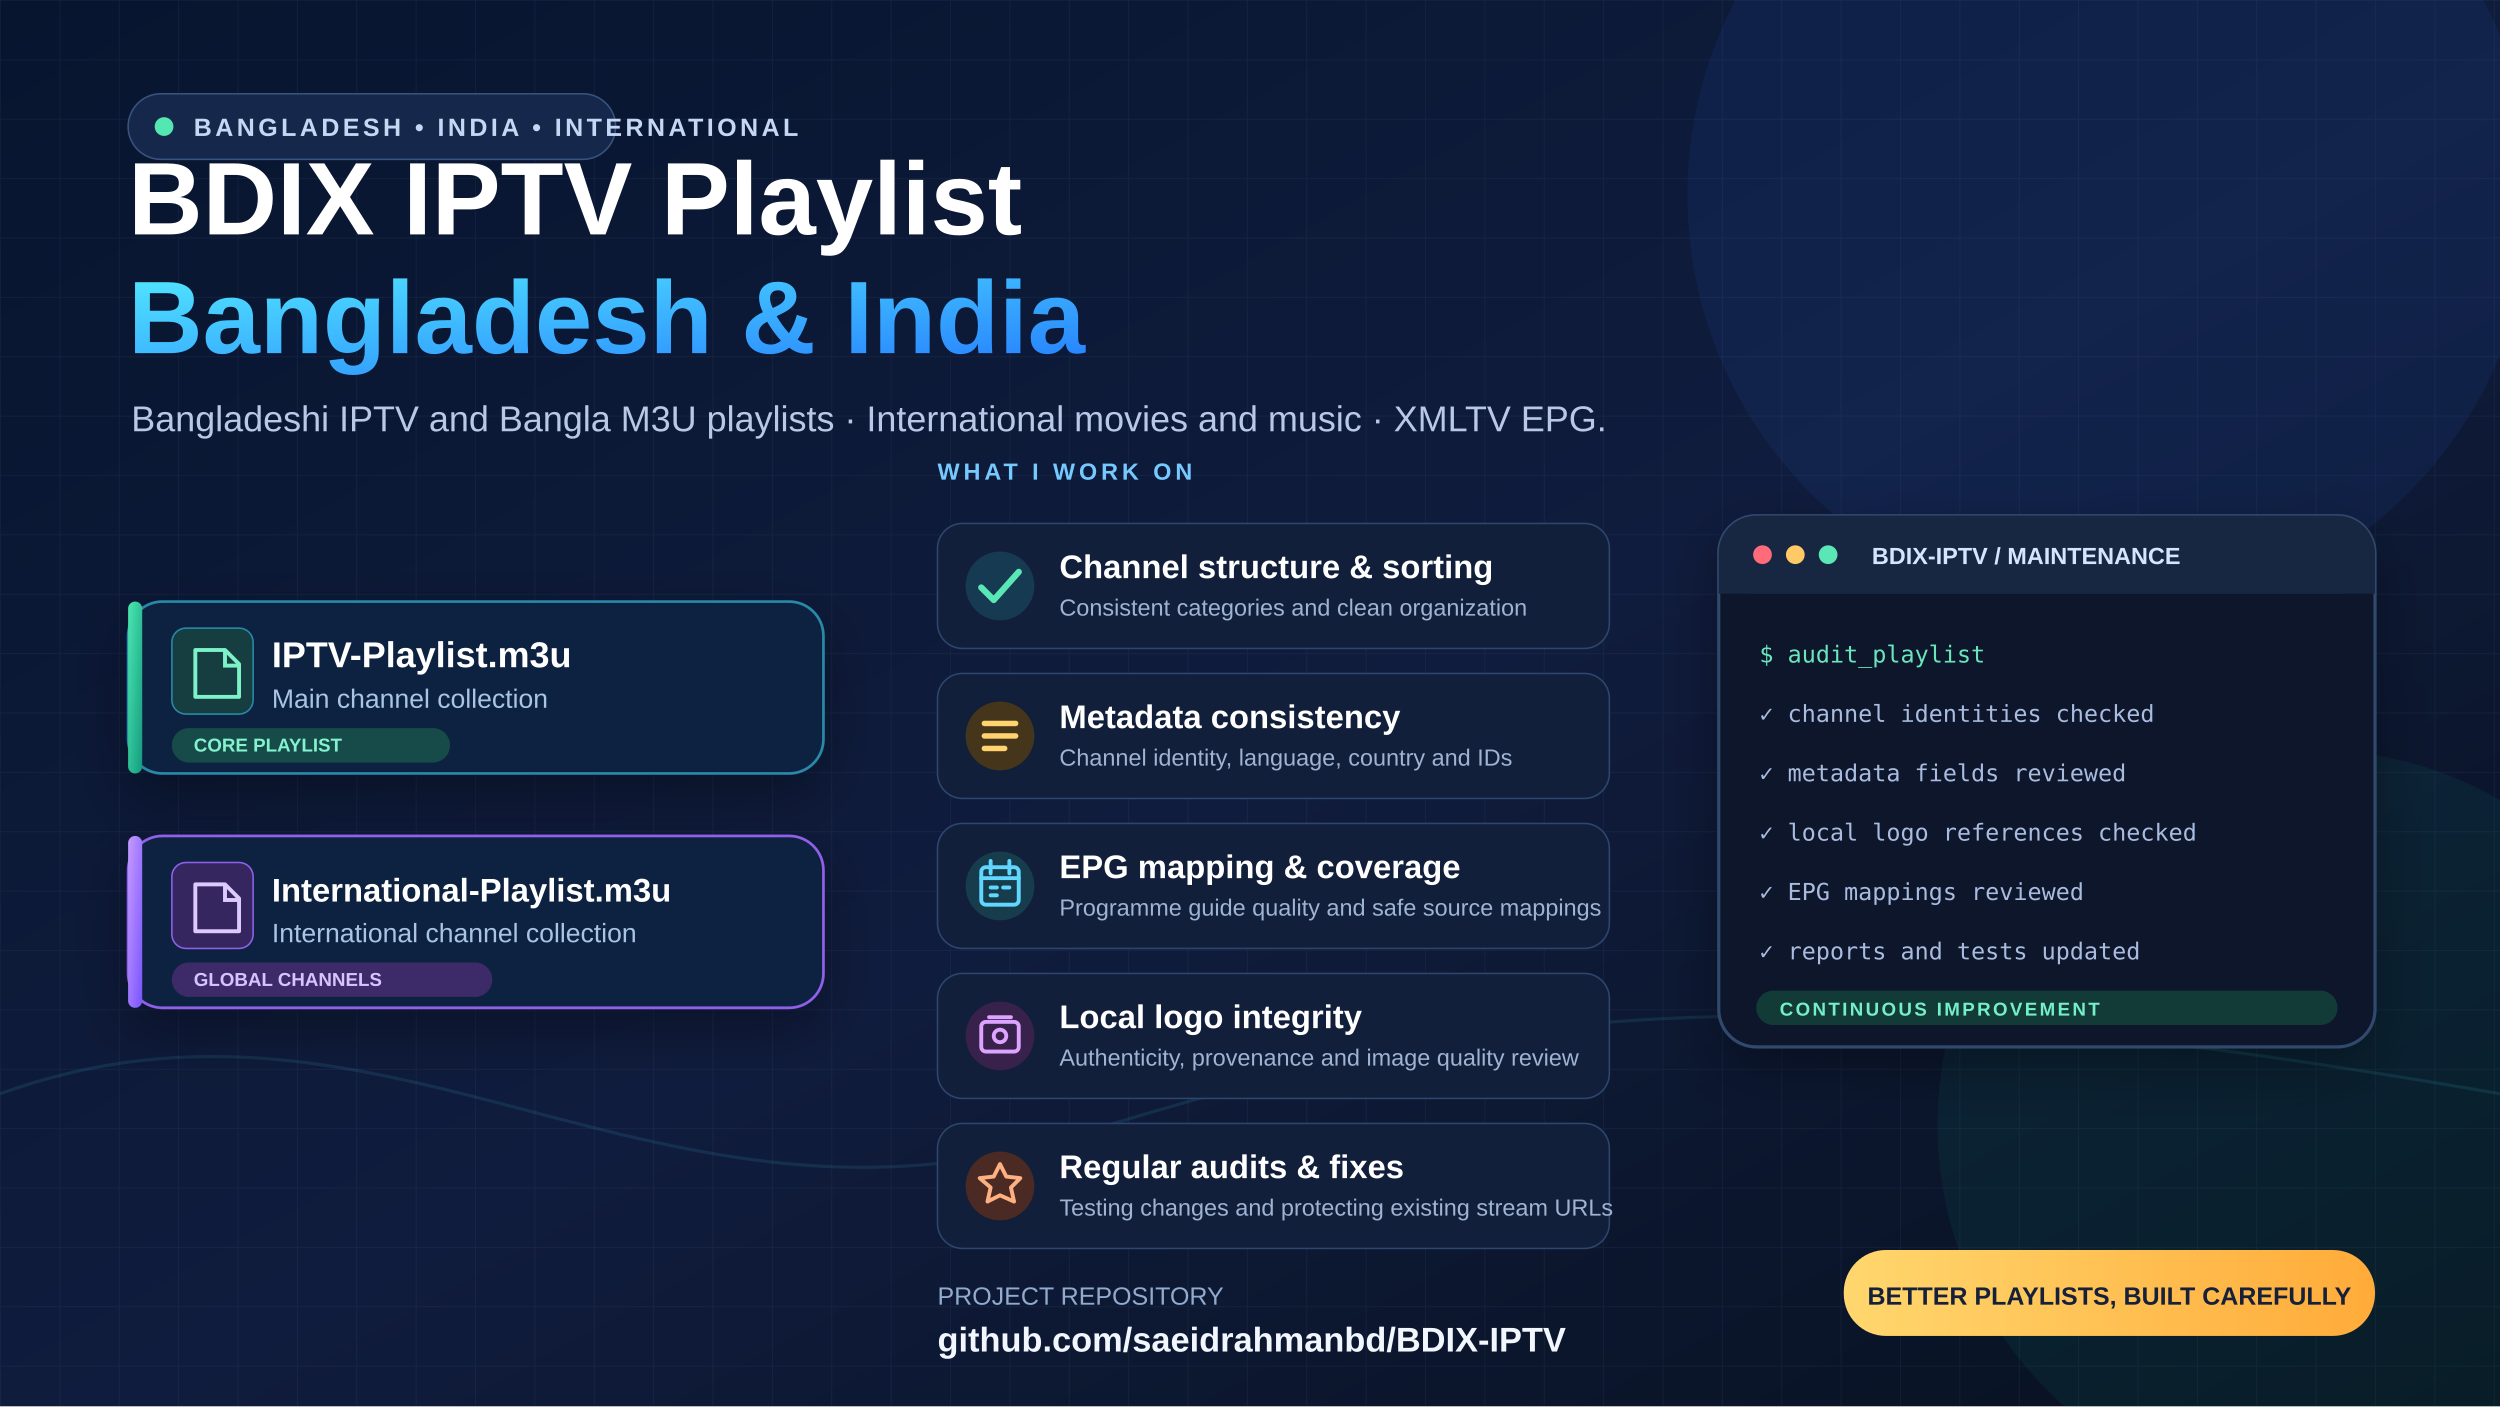
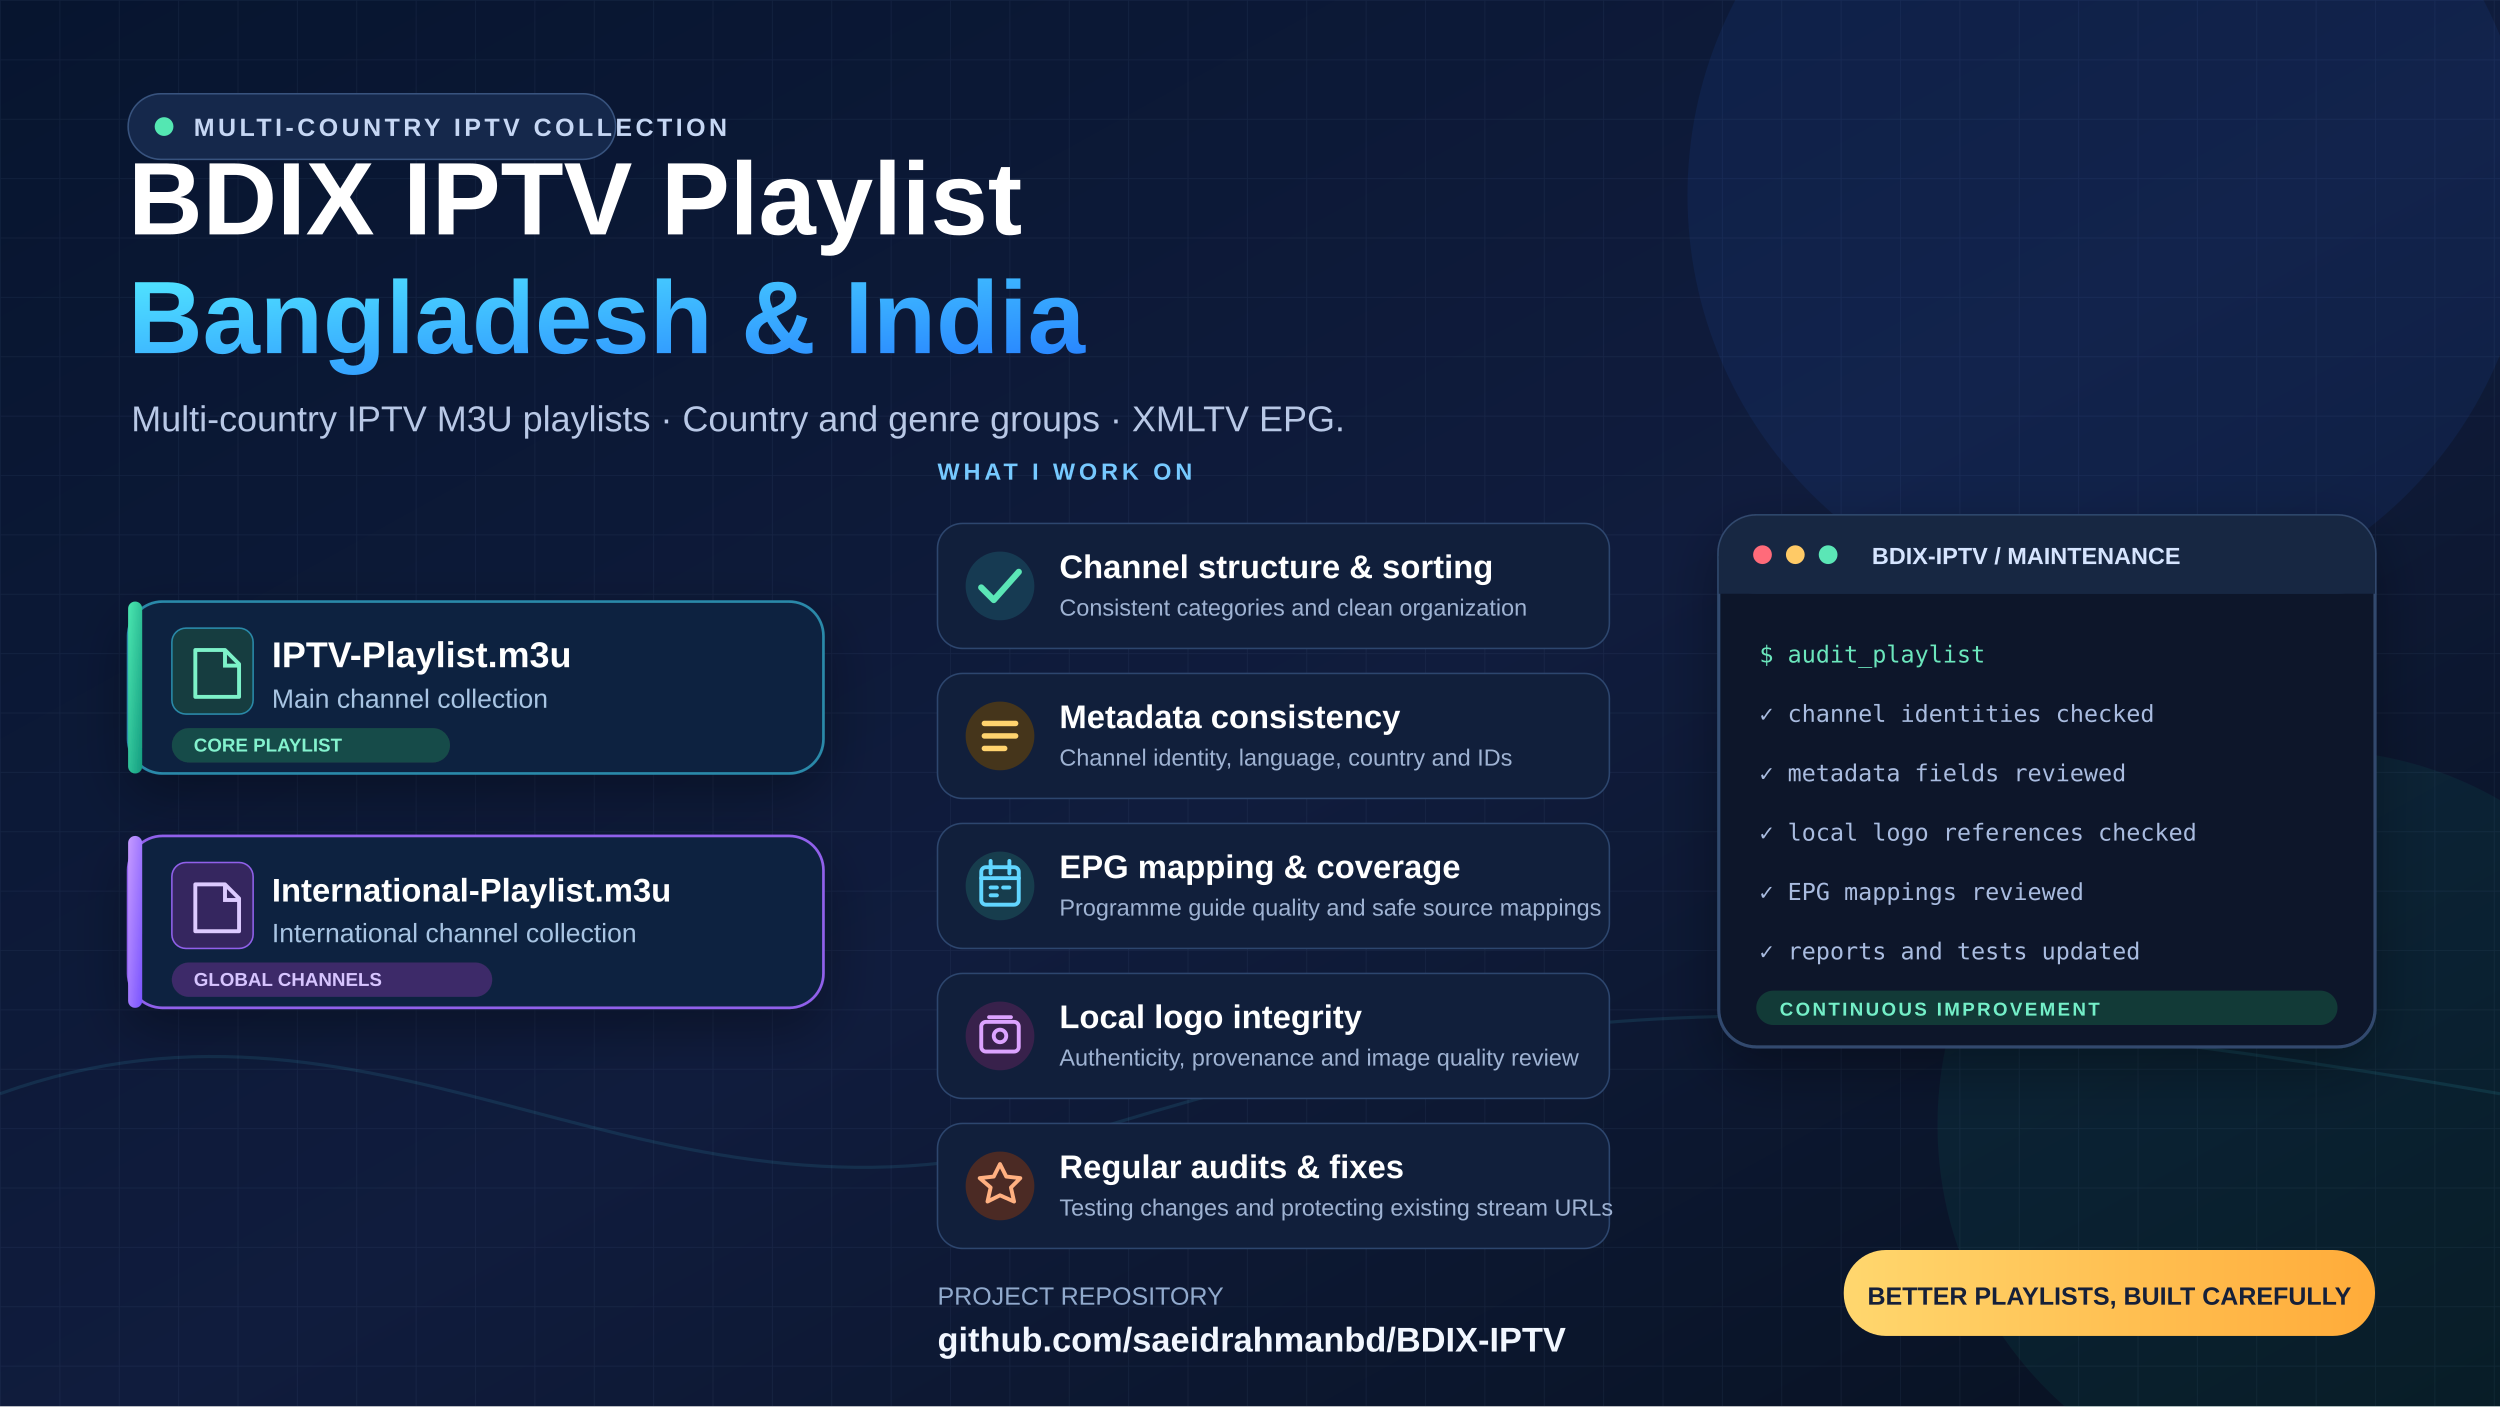
<svg xmlns="http://www.w3.org/2000/svg" width="1600" height="900" viewBox="0 0 1600 900" role="img" aria-labelledby="title desc">
  <defs>
    <linearGradient id="bg" x1="0" y1="0" x2="1" y2="1">
      <stop offset="0" stop-color="#07152f" />
      <stop offset=".53" stop-color="#101c3d" />
      <stop offset="1" stop-color="#07111f" />
    </linearGradient>
    <linearGradient id="cyan" x1="0" y1="0" x2="1" y2="1">
      <stop offset="0" stop-color="#50e3ff" />
      <stop offset="1" stop-color="#247bff" />
    </linearGradient>
    <linearGradient id="green" x1="0" y1="0" x2="1" y2="1">
      <stop offset="0" stop-color="#4be7b0" />
      <stop offset="1" stop-color="#149c80" />
    </linearGradient>
    <linearGradient id="violet" x1="0" y1="0" x2="1" y2="1">
      <stop offset="0" stop-color="#c69bff" />
      <stop offset="1" stop-color="#7954ff" />
    </linearGradient>
    <linearGradient id="amber" x1="0" y1="0" x2="1" y2="0">
      <stop offset="0" stop-color="#ffd76e" />
      <stop offset="1" stop-color="#ffab39" />
    </linearGradient>
    <pattern id="grid" width="38" height="38" patternUnits="userSpaceOnUse">
      <path d="M38 0H0V38" fill="none" stroke="#7ea8dd" stroke-opacity=".08" stroke-width="1" />
    </pattern>
    <filter id="shadow" x="-30%" y="-30%" width="160%" height="180%">
      <feDropShadow dx="0" dy="14" stdDeviation="18" flood-color="#000" flood-opacity=".32" />
    </filter>
  </defs>
  <rect width="1600" height="900" fill="url(#bg)" />
  <rect width="1600" height="900" fill="url(#grid)" />
  <circle cx="1350" cy="125" r="270" fill="#2176ff" opacity=".08" />
  <circle cx="1480" cy="720" r="240" fill="#16d6ae" opacity=".06" />
  <path d="M0 700 C250 610 420 810 690 726 S1140 620 1600 700" fill="none" stroke="#4ee7ff" stroke-opacity=".1" stroke-width="2" />
  <g transform="translate(82 60)">
    <rect width="312" height="42" rx="21" fill="#15284b" stroke="#38537e" />
    <circle cx="23" cy="21" r="6" fill="#54e7b2" />
-     <text x="42" y="27" font-family="Arial,Helvetica,sans-serif" font-size="16" font-weight="700" letter-spacing="2.2" fill="#c6d7f4">BANGLADESH • INDIA • INTERNATIONAL</text>
+     <text x="42" y="27" font-family="Arial,Helvetica,sans-serif" font-size="16" font-weight="700" letter-spacing="2.2" fill="#c6d7f4">MULTI-COUNTRY IPTV COLLECTION</text>
  </g>
  <g transform="translate(82 150)">
    <text x="0" y="0" font-family="Arial,Helvetica,sans-serif" font-size="66" font-weight="800" fill="#ffffff">BDIX IPTV Playlist</text>
    <text x="0" y="76" font-family="Arial,Helvetica,sans-serif" font-size="66" font-weight="800" fill="url(#cyan)">Bangladesh &amp; India</text>
-     <text x="2" y="126" font-family="Arial,Helvetica,sans-serif" font-size="23" fill="#b8c8e6">Bangladeshi IPTV and Bangla M3U playlists · International movies and music · XMLTV EPG.</text>
+     <text x="2" y="126" font-family="Arial,Helvetica,sans-serif" font-size="23" fill="#b8c8e6">Multi-country IPTV M3U playlists · Country and genre groups · XMLTV EPG.</text>
  </g>
  <g transform="translate(82 385)" filter="url(#shadow)">
    <rect width="445" height="110" rx="22" fill="#102440" stroke="#2a89a9" stroke-width="1.7" />
    <rect x="0" y="0" width="9" height="110" rx="4.5" fill="url(#green)" />
    <rect x="28" y="17" width="52" height="55" rx="9" fill="#153e40" stroke="#2a89a9" />
    <path d="M43 31h19l9 9v21H43z" fill="none" stroke="#7df2c9" stroke-width="2.5" stroke-linejoin="round" />
    <path d="M62 31v10h9" fill="none" stroke="#7df2c9" stroke-width="2.5" />
    <text x="92" y="42" font-family="Arial,Helvetica,sans-serif" font-size="23" font-weight="700" fill="#ffffff">IPTV-Playlist.m3u</text>
    <text x="92" y="68" font-family="Arial,Helvetica,sans-serif" font-size="17" fill="#a8c5e4">Main channel collection</text>
    <rect x="28" y="81" width="178" height="22" rx="11" fill="#174b48" />
    <text x="42" y="96" font-family="Arial,Helvetica,sans-serif" font-size="12" font-weight="700" fill="#83f2ce">CORE PLAYLIST</text>
  </g>
  <g transform="translate(82 535)" filter="url(#shadow)">
    <rect width="445" height="110" rx="22" fill="#102440" stroke="#9061eb" stroke-width="1.7" />
    <rect x="0" y="0" width="9" height="110" rx="4.5" fill="url(#violet)" />
    <rect x="28" y="17" width="52" height="55" rx="9" fill="#35265e" stroke="#9061eb" />
    <path d="M43 31h19l9 9v21H43z" fill="none" stroke="#dccaff" stroke-width="2.5" stroke-linejoin="round" />
    <path d="M62 31v10h9" fill="none" stroke="#dccaff" stroke-width="2.5" />
    <text x="92" y="42" font-family="Arial,Helvetica,sans-serif" font-size="21" font-weight="700" fill="#ffffff">International-Playlist.m3u</text>
    <text x="92" y="68" font-family="Arial,Helvetica,sans-serif" font-size="17" fill="#a8c5e4">International channel collection</text>
    <rect x="28" y="81" width="205" height="22" rx="11" fill="#3c2c69" />
    <text x="42" y="96" font-family="Arial,Helvetica,sans-serif" font-size="12" font-weight="700" fill="#d7c4ff">GLOBAL CHANNELS</text>
  </g>
  <g transform="translate(600 307)">
    <text x="0" y="0" font-family="Arial,Helvetica,sans-serif" font-size="15" font-weight="700" letter-spacing="2.5" fill="#76c9ff">WHAT I WORK ON</text>
    <g transform="translate(0 28)">
      <rect width="430" height="80" rx="16" fill="#111f3b" stroke="#2d466e" />
      <circle cx="40" cy="40" r="22" fill="#163a52" />
      <path d="M28 41l8 8 16-18" fill="none" stroke="#5be6b6" stroke-width="4" stroke-linecap="round" stroke-linejoin="round" />
      <text x="78" y="35" font-family="Arial,Helvetica,sans-serif" font-size="21" font-weight="700" fill="#fff">Channel structure &amp; sorting</text>
      <text x="78" y="59" font-family="Arial,Helvetica,sans-serif" font-size="15" fill="#9fb3d3">Consistent categories and clean organization</text>
    </g>
    <g transform="translate(0 124)">
      <rect width="430" height="80" rx="16" fill="#111f3b" stroke="#2d466e" />
      <circle cx="40" cy="40" r="22" fill="#45351b" />
      <path d="M30 32h20M30 40h20M30 48h13" fill="none" stroke="#ffd36e" stroke-width="3.5" stroke-linecap="round" />
      <text x="78" y="35" font-family="Arial,Helvetica,sans-serif" font-size="21" font-weight="700" fill="#fff">Metadata consistency</text>
      <text x="78" y="59" font-family="Arial,Helvetica,sans-serif" font-size="15" fill="#9fb3d3">Channel identity, language, country and IDs</text>
    </g>
    <g transform="translate(0 220)">
      <rect width="430" height="80" rx="16" fill="#111f3b" stroke="#2d466e" />
      <circle cx="40" cy="40" r="22" fill="#173d4d" />
      <rect x="28" y="28" width="24" height="24" rx="3" fill="none" stroke="#61d6ff" stroke-width="2.5" />
      <path d="M28 35h24M34 24v8M46 24v8M34 41h4M42 41h4M34 46h4" stroke="#61d6ff" stroke-width="2.5" stroke-linecap="round" />
      <text x="78" y="35" font-family="Arial,Helvetica,sans-serif" font-size="21" font-weight="700" fill="#fff">EPG mapping &amp; coverage</text>
      <text x="78" y="59" font-family="Arial,Helvetica,sans-serif" font-size="15" fill="#9fb3d3">Programme guide quality and safe source mappings</text>
    </g>
    <g transform="translate(0 316)">
      <rect width="430" height="80" rx="16" fill="#111f3b" stroke="#2d466e" />
      <circle cx="40" cy="40" r="22" fill="#38214b" />
      <rect x="28" y="31" width="24" height="19" rx="3" fill="none" stroke="#dca3ff" stroke-width="2.5" />
      <circle cx="40" cy="40" r="4" fill="none" stroke="#dca3ff" stroke-width="2.5" />
      <path d="M33 28h14" stroke="#dca3ff" stroke-width="2.5" stroke-linecap="round" />
      <text x="78" y="35" font-family="Arial,Helvetica,sans-serif" font-size="21" font-weight="700" fill="#fff">Local logo integrity</text>
      <text x="78" y="59" font-family="Arial,Helvetica,sans-serif" font-size="15" fill="#9fb3d3">Authenticity, provenance and image quality review</text>
    </g>
    <g transform="translate(0 412)">
      <rect width="430" height="80" rx="16" fill="#111f3b" stroke="#2d466e" />
      <circle cx="40" cy="40" r="22" fill="#4b2a24" />
      <path d="M40 26l4 8 9 1-6 6 2 9-9-4-8 4 2-9-7-6 9-1z" fill="none" stroke="#ffb081" stroke-width="2.5" stroke-linejoin="round" />
      <text x="78" y="35" font-family="Arial,Helvetica,sans-serif" font-size="21" font-weight="700" fill="#fff">Regular audits &amp; fixes</text>
      <text x="78" y="59" font-family="Arial,Helvetica,sans-serif" font-size="15" fill="#9fb3d3">Testing changes and protecting existing stream URLs</text>
    </g>
  </g>
  <g transform="translate(1100 330)">
    <rect width="420" height="340" rx="24" fill="#0b1629" stroke="#334a6e" stroke-width="2" filter="url(#shadow)" />
    <rect x="0" y="0" width="420" height="50" rx="24" fill="#172742" />
    <rect x="0" y="26" width="420" height="24" fill="#172742" />
    <circle cx="28" cy="25" r="6" fill="#ff6b7a" />
    <circle cx="49" cy="25" r="6" fill="#ffca66" />
    <circle cx="70" cy="25" r="6" fill="#5be6b6" />
    <text x="98" y="31" font-family="Arial,Helvetica,sans-serif" font-size="15" font-weight="700" fill="#d6e5ff">BDIX-IPTV / MAINTENANCE</text>
    <g font-family="Consolas,Menlo,monospace" font-size="15">
      <text x="26" y="94" fill="#6be6bc">$ audit_playlist</text>
      <text x="26" y="132" fill="#a9bce0">✓ channel identities checked</text>
      <text x="26" y="170" fill="#a9bce0">✓ metadata fields reviewed</text>
      <text x="26" y="208" fill="#a9bce0">✓ local logo references checked</text>
      <text x="26" y="246" fill="#a9bce0">✓ EPG mappings reviewed</text>
      <text x="26" y="284" fill="#a9bce0">✓ reports and tests updated</text>
    </g>
    <rect x="24" y="304" width="372" height="22" rx="11" fill="#123a37" />
    <text x="39" y="320" font-family="Arial,Helvetica,sans-serif" font-size="12" font-weight="700" letter-spacing="1.5" fill="#74efc8">CONTINUOUS IMPROVEMENT</text>
  </g>
  <g transform="translate(600 835)">
    <text x="0" y="0" font-family="Arial,Helvetica,sans-serif" font-size="16" fill="#91aacd">PROJECT REPOSITORY</text>
    <text x="0" y="30" font-family="Arial,Helvetica,sans-serif" font-size="22" font-weight="700" fill="#f2f7ff">github.com/saeidrahmanbd/BDIX-IPTV</text>
    <rect x="580" y="-35" width="340" height="55" rx="27" fill="url(#amber)" />
    <text x="750" y="0" text-anchor="middle" font-family="Arial,Helvetica,sans-serif" font-size="16" font-weight="800" fill="#162039">BETTER PLAYLISTS, BUILT CAREFULLY</text>
  </g>
</svg>
